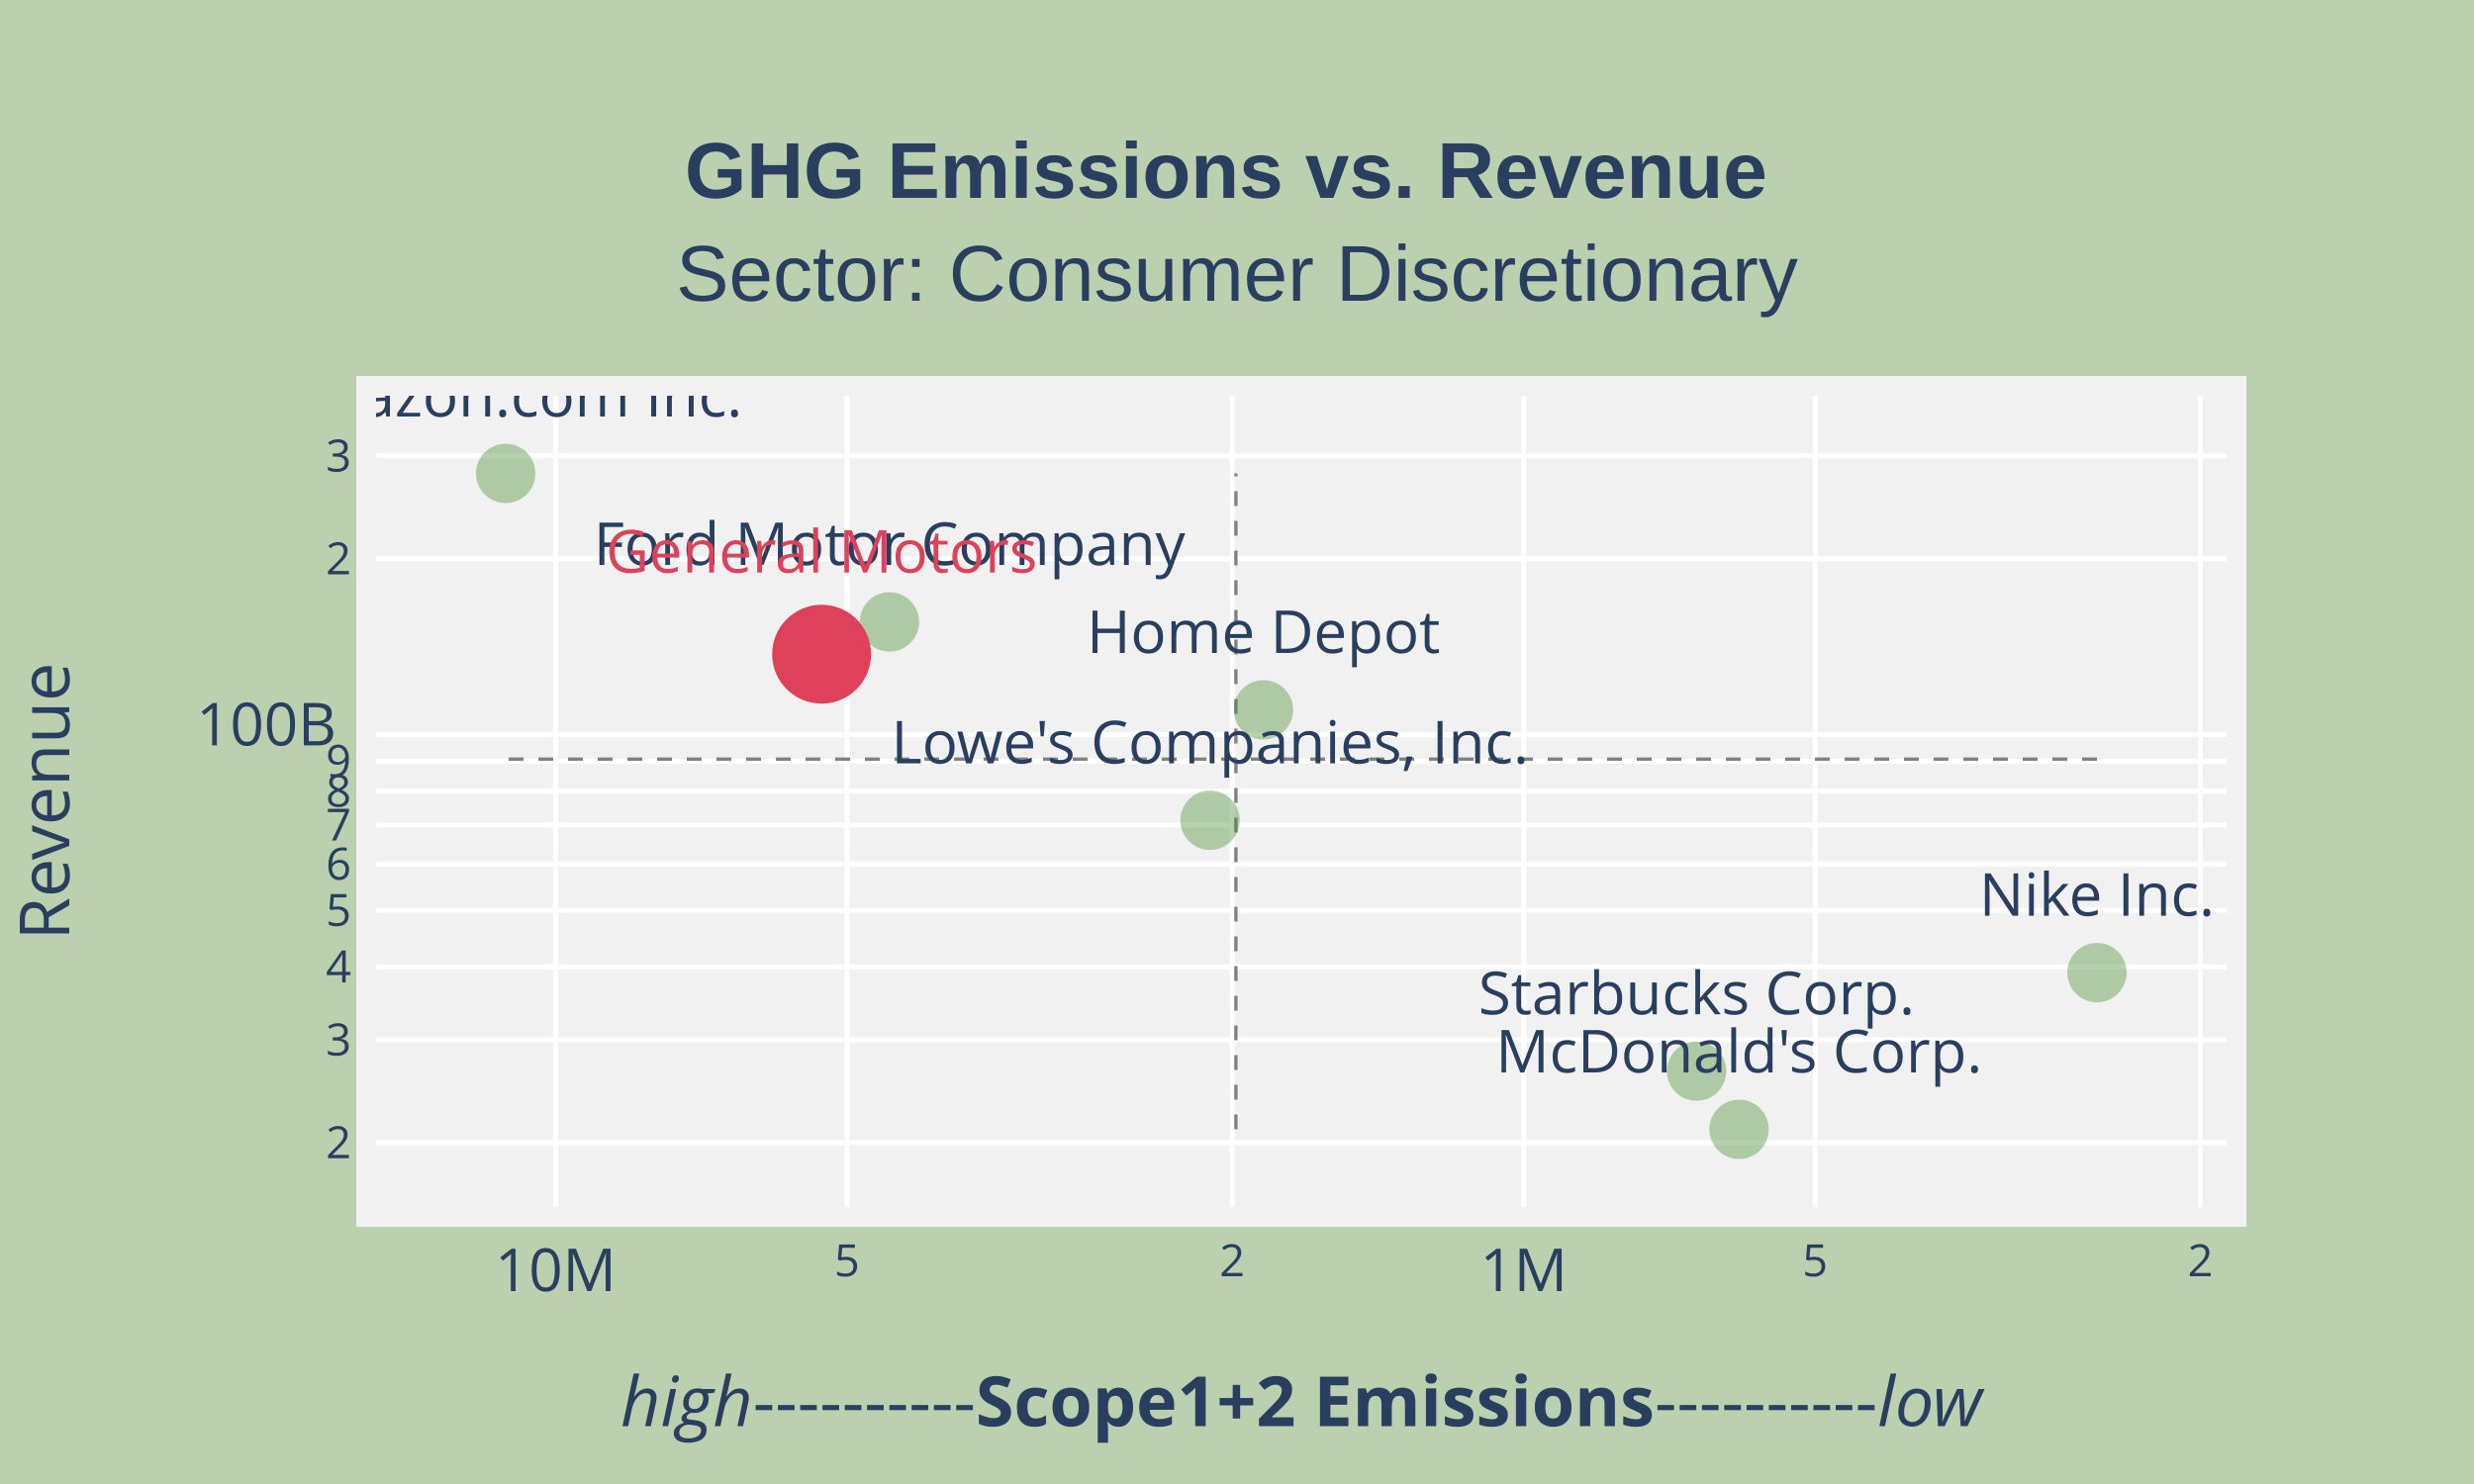
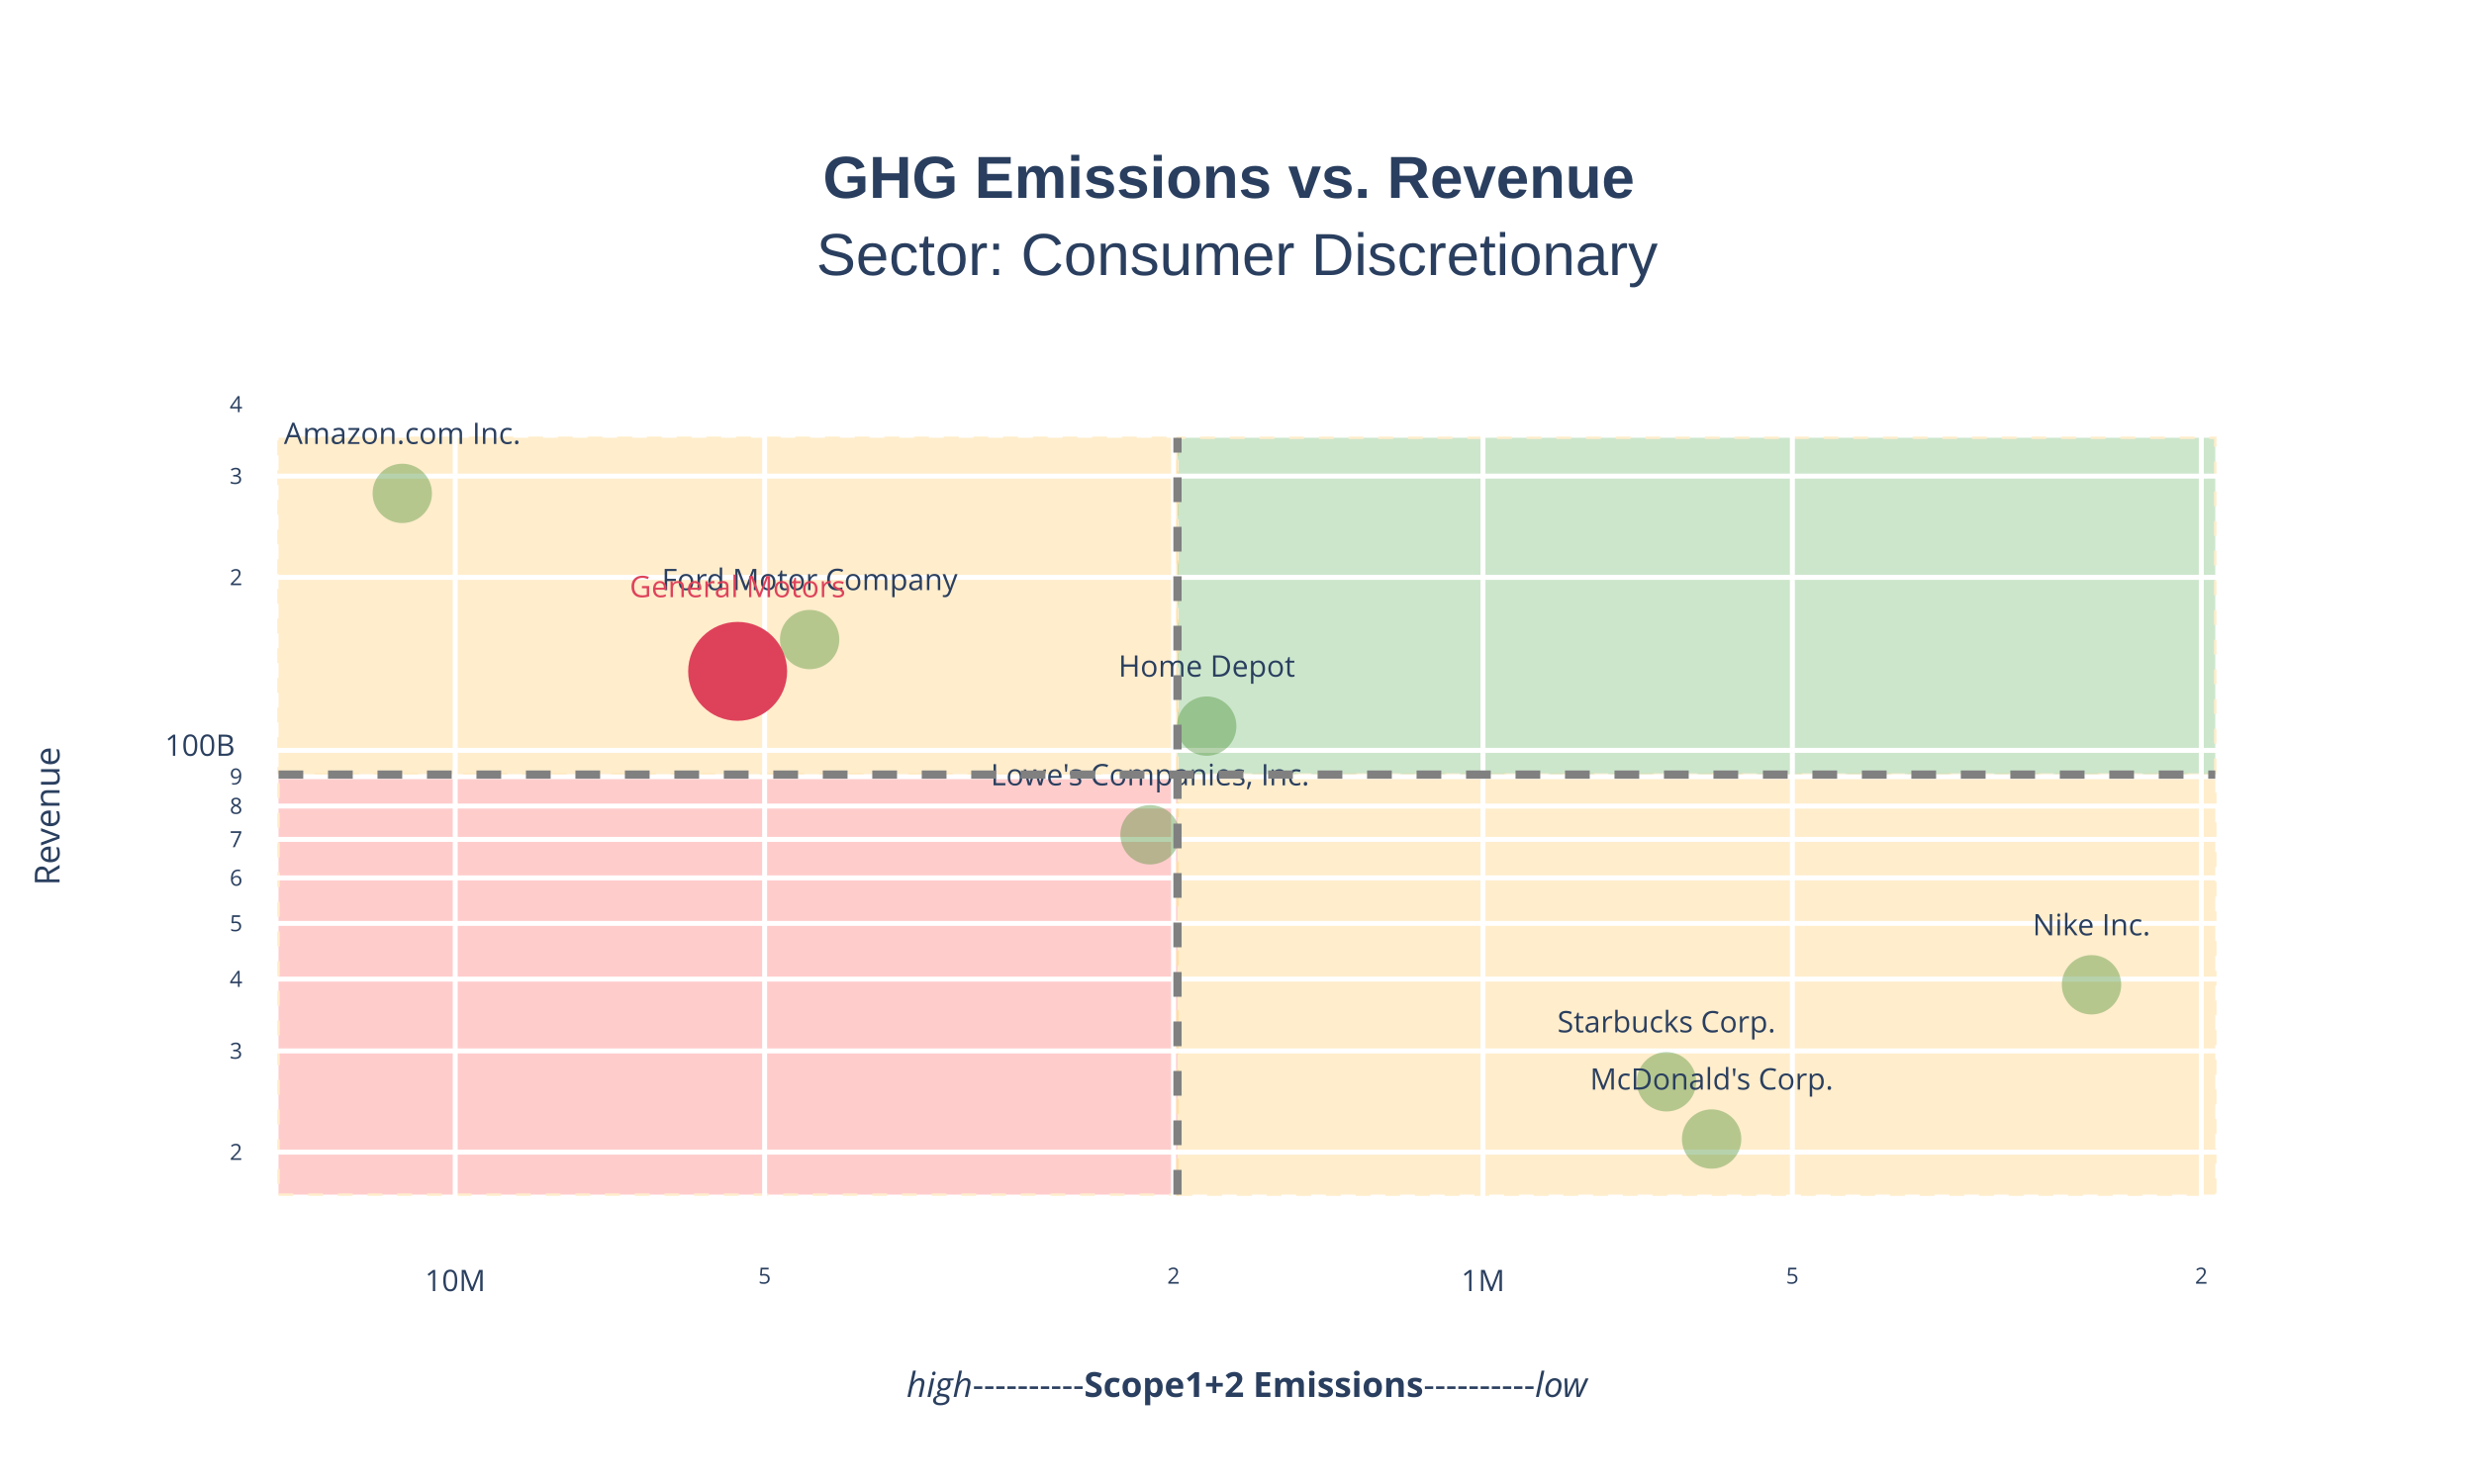
<svg xmlns="http://www.w3.org/2000/svg" class="main-svg" width="1500" height="900" style="" viewBox="0 0 500 300">
-   <rect x="0" y="0" width="500" height="300" style="fill: rgb(186, 208, 175); fill-opacity: 1;" />
-   <defs id="defs-2f0fc3">
+   <rect x="0" y="0" width="500" height="300" style="fill: rgb(255, 255, 255); fill-opacity: 1;" />
+   <defs id="defs-b86a2c">
    <g class="clips">
-       <clipPath id="clip2f0fc3xyplot" class="plotclip">
-         <rect width="374" height="164" />
-       </clipPath>
-       <clipPath class="axesclip" id="clip2f0fc3x">
-         <rect x="76" y="0" width="374" height="300" />
-       </clipPath>
-       <clipPath class="axesclip" id="clip2f0fc3y">
-         <rect x="0" y="80" width="500" height="164" />
-       </clipPath>
-       <clipPath class="axesclip" id="clip2f0fc3xy">
-         <rect x="76" y="80" width="374" height="164" />
+       <clipPath id="clipb86a2cxyplot" class="plotclip">
+         <rect width="396" height="170" />
+       </clipPath>
+       <clipPath class="axesclip" id="clipb86a2cx">
+         <rect x="54" y="0" width="396" height="300" />
+       </clipPath>
+       <clipPath class="axesclip" id="clipb86a2cy">
+         <rect x="0" y="80" width="500" height="170" />
+       </clipPath>
+       <clipPath class="axesclip" id="clipb86a2cxy">
+         <rect x="54" y="80" width="396" height="170" />
      </clipPath>
    </g>
    <g class="gradients" />
    <g class="patterns" />
  </defs>
-   <g class="bglayer">
-     <rect class="bg" x="72" y="76" width="382" height="172" style="fill: rgb(241, 241, 241); fill-opacity: 1; stroke-width: 0;" />
-   </g>
+   <g class="bglayer" />
  <g class="layer-below">
    <g class="imagelayer" />
    <g class="shapelayer" />
  </g>
  <g class="cartesianlayer">
    <g class="subplot xy">
      <g class="layer-subplot">
-         <g class="shapelayer" />
+         <g class="shapelayer">
+           <path data-index="0" fill-rule="evenodd" d="M237.97,156.59H447.71V88.5H237.97Z" clip-path="url(#clipb86a2cxy)" style="opacity: 0.2; stroke: rgb(255, 165, 0); stroke-opacity: 1; fill: rgb(0, 128, 0); fill-opacity: 1; stroke-dasharray: 3px, 3px; stroke-width: 0.5px;" />
+           <path data-index="1" fill-rule="evenodd" d="M56.29,241.5H237.97V156.59H56.29Z" clip-path="url(#clipb86a2cxy)" style="opacity: 0.2; stroke: rgb(255, 165, 0); stroke-opacity: 1; fill: rgb(255, 0, 0); fill-opacity: 1; stroke-dasharray: 3px, 3px; stroke-width: 0.5px;" />
+           <path data-index="2" fill-rule="evenodd" d="M56.29,156.59H237.97V88.5H56.29Z" clip-path="url(#clipb86a2cxy)" style="opacity: 0.2; stroke: rgb(255, 165, 0); stroke-opacity: 1; fill: rgb(255, 165, 0); fill-opacity: 1; stroke-dasharray: 3px, 3px; stroke-width: 0.5px;" />
+           <path data-index="3" fill-rule="evenodd" d="M237.97,241.5H447.71V156.59H237.97Z" clip-path="url(#clipb86a2cxy)" style="opacity: 0.2; stroke: rgb(255, 165, 0); stroke-opacity: 1; fill: rgb(255, 165, 0); fill-opacity: 1; stroke-dasharray: 3px, 3px; stroke-width: 0.5px;" />
+         </g>
        <g class="imagelayer" />
      </g>
      <g class="gridlayer">
        <g class="x">
-           <path class="xgrid crisp" transform="translate(112.28,0)" d="M0,80v164" style="stroke: rgb(255, 255, 255); stroke-opacity: 1; stroke-width: 1px;" />
-           <path class="xgrid crisp" transform="translate(171.18,0)" d="M0,80v164" style="stroke: rgb(255, 255, 255); stroke-opacity: 1; stroke-width: 1px;" />
-           <path class="xgrid crisp" transform="translate(249.04,0)" d="M0,80v164" style="stroke: rgb(255, 255, 255); stroke-opacity: 1; stroke-width: 1px;" />
-           <path class="xgrid crisp" transform="translate(307.94,0)" d="M0,80v164" style="stroke: rgb(255, 255, 255); stroke-opacity: 1; stroke-width: 1px;" />
-           <path class="xgrid crisp" transform="translate(366.84,0)" d="M0,80v164" style="stroke: rgb(255, 255, 255); stroke-opacity: 1; stroke-width: 1px;" />
-           <path class="xgrid crisp" transform="translate(444.7,0)" d="M0,80v164" style="stroke: rgb(255, 255, 255); stroke-opacity: 1; stroke-width: 1px;" />
+           <path class="xgrid crisp" transform="translate(92,0)" d="M0,80v170" style="stroke: rgb(255, 255, 255); stroke-opacity: 1; stroke-width: 1px;" />
+           <path class="xgrid crisp" transform="translate(154.53,0)" d="M0,80v170" style="stroke: rgb(255, 255, 255); stroke-opacity: 1; stroke-width: 1px;" />
+           <path class="xgrid crisp" transform="translate(237.18,0)" d="M0,80v170" style="stroke: rgb(255, 255, 255); stroke-opacity: 1; stroke-width: 1px;" />
+           <path class="xgrid crisp" transform="translate(299.71,0)" d="M0,80v170" style="stroke: rgb(255, 255, 255); stroke-opacity: 1; stroke-width: 1px;" />
+           <path class="xgrid crisp" transform="translate(362.24,0)" d="M0,80v170" style="stroke: rgb(255, 255, 255); stroke-opacity: 1; stroke-width: 1px;" />
+           <path class="xgrid crisp" transform="translate(444.89,0)" d="M0,80v170" style="stroke: rgb(255, 255, 255); stroke-opacity: 1; stroke-width: 1px;" />
        </g>
        <g class="y">
-           <path class="ygrid crisp" transform="translate(0,230.99)" d="M76,0h374" style="stroke: rgb(255, 255, 255); stroke-opacity: 1; stroke-width: 1px;" />
-           <path class="ygrid crisp" transform="translate(0,210.2)" d="M76,0h374" style="stroke: rgb(255, 255, 255); stroke-opacity: 1; stroke-width: 1px;" />
-           <path class="ygrid crisp" transform="translate(0,195.45)" d="M76,0h374" style="stroke: rgb(255, 255, 255); stroke-opacity: 1; stroke-width: 1px;" />
-           <path class="ygrid crisp" transform="translate(0,184.01)" d="M76,0h374" style="stroke: rgb(255, 255, 255); stroke-opacity: 1; stroke-width: 1px;" />
-           <path class="ygrid crisp" transform="translate(0,174.67)" d="M76,0h374" style="stroke: rgb(255, 255, 255); stroke-opacity: 1; stroke-width: 1px;" />
-           <path class="ygrid crisp" transform="translate(0,166.77)" d="M76,0h374" style="stroke: rgb(255, 255, 255); stroke-opacity: 1; stroke-width: 1px;" />
-           <path class="ygrid crisp" transform="translate(0,159.92)" d="M76,0h374" style="stroke: rgb(255, 255, 255); stroke-opacity: 1; stroke-width: 1px;" />
-           <path class="ygrid crisp" transform="translate(0,153.88)" d="M76,0h374" style="stroke: rgb(255, 255, 255); stroke-opacity: 1; stroke-width: 1px;" />
-           <path class="ygrid crisp" transform="translate(0,148.48)" d="M76,0h374" style="stroke: rgb(255, 255, 255); stroke-opacity: 1; stroke-width: 1px;" />
-           <path class="ygrid crisp" transform="translate(0,112.95)" d="M76,0h374" style="stroke: rgb(255, 255, 255); stroke-opacity: 1; stroke-width: 1px;" />
-           <path class="ygrid crisp" transform="translate(0,92.16)" d="M76,0h374" style="stroke: rgb(255, 255, 255); stroke-opacity: 1; stroke-width: 1px;" />
+           <path class="ygrid crisp" transform="translate(0,232.91)" d="M54,0h396" style="stroke: rgb(255, 255, 255); stroke-opacity: 1; stroke-width: 1px;" />
+           <path class="ygrid crisp" transform="translate(0,212.45)" d="M54,0h396" style="stroke: rgb(255, 255, 255); stroke-opacity: 1; stroke-width: 1px;" />
+           <path class="ygrid crisp" transform="translate(0,197.93)" d="M54,0h396" style="stroke: rgb(255, 255, 255); stroke-opacity: 1; stroke-width: 1px;" />
+           <path class="ygrid crisp" transform="translate(0,186.67)" d="M54,0h396" style="stroke: rgb(255, 255, 255); stroke-opacity: 1; stroke-width: 1px;" />
+           <path class="ygrid crisp" transform="translate(0,177.47)" d="M54,0h396" style="stroke: rgb(255, 255, 255); stroke-opacity: 1; stroke-width: 1px;" />
+           <path class="ygrid crisp" transform="translate(0,169.69)" d="M54,0h396" style="stroke: rgb(255, 255, 255); stroke-opacity: 1; stroke-width: 1px;" />
+           <path class="ygrid crisp" transform="translate(0,162.95)" d="M54,0h396" style="stroke: rgb(255, 255, 255); stroke-opacity: 1; stroke-width: 1px;" />
+           <path class="ygrid crisp" transform="translate(0,157.01)" d="M54,0h396" style="stroke: rgb(255, 255, 255); stroke-opacity: 1; stroke-width: 1px;" />
+           <path class="ygrid crisp" transform="translate(0,151.69)" d="M54,0h396" style="stroke: rgb(255, 255, 255); stroke-opacity: 1; stroke-width: 1px;" />
+           <path class="ygrid crisp" transform="translate(0,116.72)" d="M54,0h396" style="stroke: rgb(255, 255, 255); stroke-opacity: 1; stroke-width: 1px;" />
+           <path class="ygrid crisp" transform="translate(0,96.25)" d="M54,0h396" style="stroke: rgb(255, 255, 255); stroke-opacity: 1; stroke-width: 1px;" />
+           <path class="ygrid crisp" transform="translate(0,81.74)" d="M54,0h396" style="stroke: rgb(255, 255, 255); stroke-opacity: 1; stroke-width: 1px;" />
        </g>
      </g>
      <g class="zerolinelayer" />
      <path class="xlines-below" />
      <path class="ylines-below" />
      <g class="overlines-below" />
      <g class="xaxislayer-below" />
      <g class="yaxislayer-below" />
      <g class="overaxes-below" />
-       <g class="plot" transform="translate(76,80)" clip-path="url(#clip2f0fc3xyplot)">
+       <g class="plot" transform="translate(54,80)" clip-path="url(#clipb86a2cxyplot)">
        <g class="scatterlayer mlayer">
-           <g class="trace scatter trace3db18f" style="stroke-miterlimit: 2; opacity: 1;">
+           <g class="trace scatter trace6ec2d7" style="stroke-miterlimit: 2; opacity: 1;">
+             <g class="fills" />
+             <g class="errorbars" />
+             <g class="lines" />
+             <g class="points">
+               <path class="point" transform="translate(27.3,19.74)" d="M6,0A6,6 0 1,1 0,-6A6,6 0 0,1 6,0Z" style="opacity: 0.4; stroke-width: 0px; fill: rgb(72, 143, 49); fill-opacity: 1;" />
+               <path class="point" transform="translate(109.63,49.29)" d="M6,0A6,6 0 1,1 0,-6A6,6 0 0,1 6,0Z" style="opacity: 0.4; stroke-width: 0px; fill: rgb(72, 143, 49); fill-opacity: 1;" />
+               <path class="point" transform="translate(189.88,66.79)" d="M6,0A6,6 0 1,1 0,-6A6,6 0 0,1 6,0Z" style="opacity: 0.4; stroke-width: 0px; fill: rgb(72, 143, 49); fill-opacity: 1;" />
+               <path class="point" transform="translate(178.42,88.76)" d="M6,0A6,6 0 1,1 0,-6A6,6 0 0,1 6,0Z" style="opacity: 0.4; stroke-width: 0px; fill: rgb(72, 143, 49); fill-opacity: 1;" />
+               <path class="point" transform="translate(291.92,150.26)" d="M6,0A6,6 0 1,1 0,-6A6,6 0 0,1 6,0Z" style="opacity: 0.4; stroke-width: 0px; fill: rgb(72, 143, 49); fill-opacity: 1;" />
+               <path class="point" transform="translate(368.7,119.08)" d="M6,0A6,6 0 1,1 0,-6A6,6 0 0,1 6,0Z" style="opacity: 0.4; stroke-width: 0px; fill: rgb(72, 143, 49); fill-opacity: 1;" />
+               <path class="point" transform="translate(282.8,138.69)" d="M6,0A6,6 0 1,1 0,-6A6,6 0 0,1 6,0Z" style="opacity: 0.4; stroke-width: 0px; fill: rgb(72, 143, 49); fill-opacity: 1;" />
+             </g>
+             <g class="text">
+               <g class="textpoint" transform="translate(0,-10)">
+                 <text x="27.3" y="19.74" text-anchor="middle" style="font-family: 'Open Sans', verdana, arial, sans-serif; font-size: 6px; fill: rgb(42, 63, 95); fill-opacity: 1; white-space: pre;">Amazon.com Inc.</text>
+               </g>
+               <g class="textpoint" transform="translate(0,-10)">
+                 <text x="109.63" y="49.29" text-anchor="middle" style="font-family: 'Open Sans', verdana, arial, sans-serif; font-size: 6px; fill: rgb(42, 63, 95); fill-opacity: 1; white-space: pre;">Ford Motor Company</text>
+               </g>
+               <g class="textpoint" transform="translate(0,-10)">
+                 <text x="189.88" y="66.79" text-anchor="middle" style="font-family: 'Open Sans', verdana, arial, sans-serif; font-size: 6px; fill: rgb(42, 63, 95); fill-opacity: 1; white-space: pre;">Home Depot</text>
+               </g>
+               <g class="textpoint" transform="translate(0,-10)">
+                 <text x="178.42" y="88.76" text-anchor="middle" style="font-family: 'Open Sans', verdana, arial, sans-serif; font-size: 6px; fill: rgb(42, 63, 95); fill-opacity: 1; white-space: pre;">Lowe's Companies, Inc.</text>
+               </g>
+               <g class="textpoint" transform="translate(0,-10)">
+                 <text x="291.92" y="150.26" text-anchor="middle" style="font-family: 'Open Sans', verdana, arial, sans-serif; font-size: 6px; fill: rgb(42, 63, 95); fill-opacity: 1; white-space: pre;">McDonald's Corp.</text>
+               </g>
+               <g class="textpoint" transform="translate(0,-10)">
+                 <text x="368.7" y="119.08" text-anchor="middle" style="font-family: 'Open Sans', verdana, arial, sans-serif; font-size: 6px; fill: rgb(42, 63, 95); fill-opacity: 1; white-space: pre;">Nike Inc.</text>
+               </g>
+               <g class="textpoint" transform="translate(0,-10)">
+                 <text x="282.8" y="138.69" text-anchor="middle" style="font-family: 'Open Sans', verdana, arial, sans-serif; font-size: 6px; fill: rgb(42, 63, 95); fill-opacity: 1; white-space: pre;">Starbucks Corp.</text>
+               </g>
+             </g>
+           </g>
+           <g class="trace scatter trace816a9f" style="stroke-miterlimit: 2; opacity: 1;">
+             <g class="fills" />
+             <g class="errorbars" />
+             <g class="lines" />
+             <g class="points">
+               <path class="point" transform="translate(95.08,55.72)" d="M10,0A10,10 0 1,1 0,-10A10,10 0 0,1 10,0Z" style="opacity: 1; stroke-width: 0px; fill: rgb(222, 66, 91); fill-opacity: 1;" />
+             </g>
+             <g class="text">
+               <g class="textpoint" transform="translate(0,-15)">
+                 <text x="95.08" y="55.72" text-anchor="middle" style="font-family: 'Open Sans', verdana, arial, sans-serif; font-size: 6px; fill: rgb(222, 66, 91); fill-opacity: 1; white-space: pre;">General Motors</text>
+               </g>
+             </g>
+           </g>
+           <g class="trace scatter tracecf9439" style="stroke-miterlimit: 2; opacity: 1;">
            <g class="fills" />
            <g class="errorbars" />
            <g class="lines">
-               <path class="js-line" d="M173.78,148.3L173.78,15.7" style="vector-effect: non-scaling-stroke; fill: none; stroke: rgb(128, 128, 128); stroke-opacity: 1; stroke-width: 2px; opacity: 1; stroke-dasharray: 9px, 9px;" />
+               <path class="js-line" d="M183.97,161.5L183.97,8.5" style="vector-effect: non-scaling-stroke; fill: none; stroke: rgb(128, 128, 128); stroke-opacity: 1; stroke-width: 5px; opacity: 1; stroke-dasharray: 15px, 15px;" />
            </g>
            <g class="points" />
            <g class="text" />
          </g>
-           <g class="trace scatter trace69f95f" style="stroke-miterlimit: 2; opacity: 1;">
+           <g class="trace scatter trace24334f" style="stroke-miterlimit: 2; opacity: 1;">
            <g class="fills" />
            <g class="errorbars" />
            <g class="lines">
-               <path class="js-line" d="M347.8,73.46L26.2,73.46" style="vector-effect: non-scaling-stroke; fill: none; stroke: rgb(128, 128, 128); stroke-opacity: 1; stroke-width: 2px; opacity: 1; stroke-dasharray: 9px, 9px;" />
+               <path class="js-line" d="M2.29,76.59L393.71,76.59" style="vector-effect: non-scaling-stroke; fill: none; stroke: rgb(128, 128, 128); stroke-opacity: 1; stroke-width: 5px; opacity: 1; stroke-dasharray: 15px, 15px;" />
            </g>
            <g class="points" />
            <g class="text" />
-           </g>
-           <g class="trace scatter trace31c6ef" style="stroke-miterlimit: 2; opacity: 1;">
-             <g class="fills" />
-             <g class="errorbars" />
-             <g class="lines" />
-             <g class="points">
-               <path class="point" transform="translate(26.2,15.7)" d="M6,0A6,6 0 1,1 0,-6A6,6 0 0,1 6,0Z" style="opacity: 0.4; stroke-width: 0px; fill: rgb(72, 143, 49); fill-opacity: 1;" />
-               <path class="point" transform="translate(103.76,45.72)" d="M6,0A6,6 0 1,1 0,-6A6,6 0 0,1 6,0Z" style="opacity: 0.4; stroke-width: 0px; fill: rgb(72, 143, 49); fill-opacity: 1;" />
-               <path class="point" transform="translate(179.35,63.5)" d="M6,0A6,6 0 1,1 0,-6A6,6 0 0,1 6,0Z" style="opacity: 0.4; stroke-width: 0px; fill: rgb(72, 143, 49); fill-opacity: 1;" />
-               <path class="point" transform="translate(168.55,85.82)" d="M6,0A6,6 0 1,1 0,-6A6,6 0 0,1 6,0Z" style="opacity: 0.4; stroke-width: 0px; fill: rgb(72, 143, 49); fill-opacity: 1;" />
-               <path class="point" transform="translate(275.47,148.3)" d="M6,0A6,6 0 1,1 0,-6A6,6 0 0,1 6,0Z" style="opacity: 0.4; stroke-width: 0px; fill: rgb(72, 143, 49); fill-opacity: 1;" />
-               <path class="point" transform="translate(347.8,116.62)" d="M6,0A6,6 0 1,1 0,-6A6,6 0 0,1 6,0Z" style="opacity: 0.4; stroke-width: 0px; fill: rgb(72, 143, 49); fill-opacity: 1;" />
-               <path class="point" transform="translate(266.88,136.54)" d="M6,0A6,6 0 1,1 0,-6A6,6 0 0,1 6,0Z" style="opacity: 0.4; stroke-width: 0px; fill: rgb(72, 143, 49); fill-opacity: 1;" />
-             </g>
-             <g class="text">
-               <g class="textpoint" transform="translate(0,-11.5)">
-                 <text x="26.2" y="15.7" text-anchor="middle" style="font-family: 'Open Sans', verdana, arial, sans-serif; font-size: 12px; fill: rgb(42, 63, 95); fill-opacity: 1; white-space: pre;">Amazon.com Inc.</text>
-               </g>
-               <g class="textpoint" transform="translate(0,-11.5)">
-                 <text x="103.76" y="45.72" text-anchor="middle" style="font-family: 'Open Sans', verdana, arial, sans-serif; font-size: 12px; fill: rgb(42, 63, 95); fill-opacity: 1; white-space: pre;">Ford Motor Company</text>
-               </g>
-               <g class="textpoint" transform="translate(0,-11.5)">
-                 <text x="179.35" y="63.5" text-anchor="middle" style="font-family: 'Open Sans', verdana, arial, sans-serif; font-size: 12px; fill: rgb(42, 63, 95); fill-opacity: 1; white-space: pre;">Home Depot</text>
-               </g>
-               <g class="textpoint" transform="translate(0,-11.5)">
-                 <text x="168.55" y="85.82" text-anchor="middle" style="font-family: 'Open Sans', verdana, arial, sans-serif; font-size: 12px; fill: rgb(42, 63, 95); fill-opacity: 1; white-space: pre;">Lowe's Companies, Inc.</text>
-               </g>
-               <g class="textpoint" transform="translate(0,-11.5)">
-                 <text x="275.47" y="148.3" text-anchor="middle" style="font-family: 'Open Sans', verdana, arial, sans-serif; font-size: 12px; fill: rgb(42, 63, 95); fill-opacity: 1; white-space: pre;">McDonald's Corp.</text>
-               </g>
-               <g class="textpoint" transform="translate(0,-11.5)">
-                 <text x="347.8" y="116.62" text-anchor="middle" style="font-family: 'Open Sans', verdana, arial, sans-serif; font-size: 12px; fill: rgb(42, 63, 95); fill-opacity: 1; white-space: pre;">Nike Inc.</text>
-               </g>
-               <g class="textpoint" transform="translate(0,-11.5)">
-                 <text x="266.88" y="136.54" text-anchor="middle" style="font-family: 'Open Sans', verdana, arial, sans-serif; font-size: 12px; fill: rgb(42, 63, 95); fill-opacity: 1; white-space: pre;">Starbucks Corp.</text>
-               </g>
-             </g>
-           </g>
-           <g class="trace scatter trace871787" style="stroke-miterlimit: 2; opacity: 1;">
-             <g class="fills" />
-             <g class="errorbars" />
-             <g class="lines" />
-             <g class="points">
-               <path class="point" transform="translate(90.05,52.25)" d="M10,0A10,10 0 1,1 0,-10A10,10 0 0,1 10,0Z" style="opacity: 1; stroke-width: 0px; fill: rgb(222, 66, 91); fill-opacity: 1;" />
-             </g>
-             <g class="text">
-               <g class="textpoint" transform="translate(0,-16.5)">
-                 <text x="90.05" y="52.25" text-anchor="middle" style="font-family: 'Open Sans', verdana, arial, sans-serif; font-size: 12px; fill: rgb(222, 66, 91); fill-opacity: 1; white-space: pre;">General Motors</text>
-               </g>
-             </g>
          </g>
        </g>
      </g>
      <g class="overplot" />
      <path class="xlines-above crisp" d="M0,0" style="fill: none;" />
      <path class="ylines-above crisp" d="M0,0" style="fill: none;" />
      <g class="overlines-above" />
      <g class="xaxislayer-above">
        <g class="xtick">
-           <text text-anchor="middle" x="0" y="261" transform="translate(112.28,0)" style="font-family: 'Open Sans', verdana, arial, sans-serif; font-size: 12px; fill: rgb(42, 63, 95); fill-opacity: 1; white-space: pre; opacity: 1;">10M</text>
-         </g>
-         <g class="xtick">
-           <text text-anchor="middle" x="0" y="258" style="font-family: 'Open Sans', verdana, arial, sans-serif; font-size: 9px; fill: rgb(42, 63, 95); fill-opacity: 1; white-space: pre; opacity: 1;" transform="translate(171.18,0)">5</text>
-         </g>
-         <g class="xtick">
-           <text text-anchor="middle" x="0" y="258" style="font-family: 'Open Sans', verdana, arial, sans-serif; font-size: 9px; fill: rgb(42, 63, 95); fill-opacity: 1; white-space: pre; opacity: 1;" transform="translate(249.04,0)">2</text>
-         </g>
-         <g class="xtick">
-           <text text-anchor="middle" x="0" y="261" style="font-family: 'Open Sans', verdana, arial, sans-serif; font-size: 12px; fill: rgb(42, 63, 95); fill-opacity: 1; white-space: pre; opacity: 1;" transform="translate(307.94,0)">1M</text>
-         </g>
-         <g class="xtick">
-           <text text-anchor="middle" x="0" y="258" style="font-family: 'Open Sans', verdana, arial, sans-serif; font-size: 9px; fill: rgb(42, 63, 95); fill-opacity: 1; white-space: pre; opacity: 1;" transform="translate(366.84,0)">5</text>
-         </g>
-         <g class="xtick">
-           <text text-anchor="middle" x="0" y="258" style="font-family: 'Open Sans', verdana, arial, sans-serif; font-size: 9px; fill: rgb(42, 63, 95); fill-opacity: 1; white-space: pre; opacity: 1;" transform="translate(444.7,0)">2</text>
+           <text text-anchor="middle" x="0" y="261" transform="translate(92,0)" style="font-family: 'Open Sans', verdana, arial, sans-serif; font-size: 6px; fill: rgb(42, 63, 95); fill-opacity: 1; white-space: pre; opacity: 1;">10M</text>
+         </g>
+         <g class="xtick">
+           <text text-anchor="middle" x="0" y="259.5" style="font-family: 'Open Sans', verdana, arial, sans-serif; font-size: 4.5px; fill: rgb(42, 63, 95); fill-opacity: 1; white-space: pre; opacity: 1;" transform="translate(154.53,0)">5</text>
+         </g>
+         <g class="xtick">
+           <text text-anchor="middle" x="0" y="259.5" style="font-family: 'Open Sans', verdana, arial, sans-serif; font-size: 4.5px; fill: rgb(42, 63, 95); fill-opacity: 1; white-space: pre; opacity: 1;" transform="translate(237.18,0)">2</text>
+         </g>
+         <g class="xtick">
+           <text text-anchor="middle" x="0" y="261" style="font-family: 'Open Sans', verdana, arial, sans-serif; font-size: 6px; fill: rgb(42, 63, 95); fill-opacity: 1; white-space: pre; opacity: 1;" transform="translate(299.71,0)">1M</text>
+         </g>
+         <g class="xtick">
+           <text text-anchor="middle" x="0" y="259.5" style="font-family: 'Open Sans', verdana, arial, sans-serif; font-size: 4.5px; fill: rgb(42, 63, 95); fill-opacity: 1; white-space: pre; opacity: 1;" transform="translate(362.24,0)">5</text>
+         </g>
+         <g class="xtick">
+           <text text-anchor="middle" x="0" y="259.5" style="font-family: 'Open Sans', verdana, arial, sans-serif; font-size: 4.5px; fill: rgb(42, 63, 95); fill-opacity: 1; white-space: pre; opacity: 1;" transform="translate(444.89,0)">2</text>
        </g>
      </g>
      <g class="yaxislayer-above">
        <g class="ytick">
-           <text text-anchor="end" x="71" y="3.15" transform="translate(0,230.99)" style="font-family: 'Open Sans', verdana, arial, sans-serif; font-size: 9px; fill: rgb(42, 63, 95); fill-opacity: 1; white-space: pre; opacity: 1;">2</text>
-         </g>
-         <g class="ytick">
-           <text text-anchor="end" x="71" y="3.15" style="font-family: 'Open Sans', verdana, arial, sans-serif; font-size: 9px; fill: rgb(42, 63, 95); fill-opacity: 1; white-space: pre; opacity: 1;" transform="translate(0,210.2)">3</text>
-         </g>
-         <g class="ytick">
-           <text text-anchor="end" x="71" y="3.15" style="font-family: 'Open Sans', verdana, arial, sans-serif; font-size: 9px; fill: rgb(42, 63, 95); fill-opacity: 1; white-space: pre; opacity: 1;" transform="translate(0,195.45)">4</text>
-         </g>
-         <g class="ytick">
-           <text text-anchor="end" x="71" y="3.15" style="font-family: 'Open Sans', verdana, arial, sans-serif; font-size: 9px; fill: rgb(42, 63, 95); fill-opacity: 1; white-space: pre; opacity: 1;" transform="translate(0,184.01)">5</text>
-         </g>
-         <g class="ytick">
-           <text text-anchor="end" x="71" y="3.15" style="font-family: 'Open Sans', verdana, arial, sans-serif; font-size: 9px; fill: rgb(42, 63, 95); fill-opacity: 1; white-space: pre; opacity: 1;" transform="translate(0,174.67)">6</text>
-         </g>
-         <g class="ytick">
-           <text text-anchor="end" x="71" y="3.15" style="font-family: 'Open Sans', verdana, arial, sans-serif; font-size: 9px; fill: rgb(42, 63, 95); fill-opacity: 1; white-space: pre; opacity: 1;" transform="translate(0,166.77)">7</text>
-         </g>
-         <g class="ytick">
-           <text text-anchor="end" x="71" y="3.15" style="font-family: 'Open Sans', verdana, arial, sans-serif; font-size: 9px; fill: rgb(42, 63, 95); fill-opacity: 1; white-space: pre; opacity: 1;" transform="translate(0,159.92)">8</text>
-         </g>
-         <g class="ytick">
-           <text text-anchor="end" x="71" y="3.15" style="font-family: 'Open Sans', verdana, arial, sans-serif; font-size: 9px; fill: rgb(42, 63, 95); fill-opacity: 1; white-space: pre; opacity: 1;" transform="translate(0,153.88)">9</text>
-         </g>
-         <g class="ytick">
-           <text text-anchor="end" x="68" y="2.2" style="font-family: 'Open Sans', verdana, arial, sans-serif; font-size: 12px; fill: rgb(42, 63, 95); fill-opacity: 1; white-space: pre; opacity: 1;" transform="translate(0,148.48)">100B</text>
-         </g>
-         <g class="ytick">
-           <text text-anchor="end" x="71" y="3.15" style="font-family: 'Open Sans', verdana, arial, sans-serif; font-size: 9px; fill: rgb(42, 63, 95); fill-opacity: 1; white-space: pre; opacity: 1;" transform="translate(0,112.95)">2</text>
-         </g>
-         <g class="ytick">
-           <text text-anchor="end" x="71" y="3.15" style="font-family: 'Open Sans', verdana, arial, sans-serif; font-size: 9px; fill: rgb(42, 63, 95); fill-opacity: 1; white-space: pre; opacity: 1;" transform="translate(0,92.16)">3</text>
+           <text text-anchor="end" x="49" y="1.575" transform="translate(0,232.91)" style="font-family: 'Open Sans', verdana, arial, sans-serif; font-size: 4.5px; fill: rgb(42, 63, 95); fill-opacity: 1; white-space: pre; opacity: 1;">2</text>
+         </g>
+         <g class="ytick">
+           <text text-anchor="end" x="49" y="1.575" style="font-family: 'Open Sans', verdana, arial, sans-serif; font-size: 4.5px; fill: rgb(42, 63, 95); fill-opacity: 1; white-space: pre; opacity: 1;" transform="translate(0,212.45)">3</text>
+         </g>
+         <g class="ytick">
+           <text text-anchor="end" x="49" y="1.575" style="font-family: 'Open Sans', verdana, arial, sans-serif; font-size: 4.5px; fill: rgb(42, 63, 95); fill-opacity: 1; white-space: pre; opacity: 1;" transform="translate(0,197.93)">4</text>
+         </g>
+         <g class="ytick">
+           <text text-anchor="end" x="49" y="1.575" style="font-family: 'Open Sans', verdana, arial, sans-serif; font-size: 4.5px; fill: rgb(42, 63, 95); fill-opacity: 1; white-space: pre; opacity: 1;" transform="translate(0,186.67)">5</text>
+         </g>
+         <g class="ytick">
+           <text text-anchor="end" x="49" y="1.575" style="font-family: 'Open Sans', verdana, arial, sans-serif; font-size: 4.5px; fill: rgb(42, 63, 95); fill-opacity: 1; white-space: pre; opacity: 1;" transform="translate(0,177.47)">6</text>
+         </g>
+         <g class="ytick">
+           <text text-anchor="end" x="49" y="1.575" style="font-family: 'Open Sans', verdana, arial, sans-serif; font-size: 4.5px; fill: rgb(42, 63, 95); fill-opacity: 1; white-space: pre; opacity: 1;" transform="translate(0,169.69)">7</text>
+         </g>
+         <g class="ytick">
+           <text text-anchor="end" x="49" y="1.575" style="font-family: 'Open Sans', verdana, arial, sans-serif; font-size: 4.5px; fill: rgb(42, 63, 95); fill-opacity: 1; white-space: pre; opacity: 1;" transform="translate(0,162.95)">8</text>
+         </g>
+         <g class="ytick">
+           <text text-anchor="end" x="49" y="1.575" style="font-family: 'Open Sans', verdana, arial, sans-serif; font-size: 4.5px; fill: rgb(42, 63, 95); fill-opacity: 1; white-space: pre; opacity: 1;" transform="translate(0,157.01)">9</text>
+         </g>
+         <g class="ytick">
+           <text text-anchor="end" x="47.5" y="1.1" style="font-family: 'Open Sans', verdana, arial, sans-serif; font-size: 6px; fill: rgb(42, 63, 95); fill-opacity: 1; white-space: pre; opacity: 1;" transform="translate(0,151.69)">100B</text>
+         </g>
+         <g class="ytick">
+           <text text-anchor="end" x="49" y="1.575" style="font-family: 'Open Sans', verdana, arial, sans-serif; font-size: 4.5px; fill: rgb(42, 63, 95); fill-opacity: 1; white-space: pre; opacity: 1;" transform="translate(0,116.72)">2</text>
+         </g>
+         <g class="ytick">
+           <text text-anchor="end" x="49" y="1.575" style="font-family: 'Open Sans', verdana, arial, sans-serif; font-size: 4.5px; fill: rgb(42, 63, 95); fill-opacity: 1; white-space: pre; opacity: 1;" transform="translate(0,96.25)">3</text>
+         </g>
+         <g class="ytick">
+           <text text-anchor="end" x="49" y="1.575" style="font-family: 'Open Sans', verdana, arial, sans-serif; font-size: 4.5px; fill: rgb(42, 63, 95); fill-opacity: 1; white-space: pre; opacity: 1;" transform="translate(0,81.74)">4</text>
        </g>
      </g>
      <g class="overaxes-above" />
    </g>
  </g>
  <g class="polarlayer" />
  <g class="ternarylayer" />
  <g class="geolayer" />
  <g class="funnelarealayer" />
  <g class="pielayer" />
  <g class="iciclelayer" />
  <g class="treemaplayer" />
  <g class="sunburstlayer" />
  <g class="glimages" />
-   <defs id="topdefs-2f0fc3">
+   <defs id="topdefs-b86a2c">
    <g class="clips" />
  </defs>
  <g class="layer-above">
    <g class="imagelayer" />
    <g class="shapelayer" />
  </g>
  <g class="infolayer">
    <g class="g-gtitle">
-       <text class="gtitle" x="250" y="40" text-anchor="middle" dy="0em" style="font-family: Arial; font-size: 16px; fill: rgb(42, 63, 95); opacity: 1; font-weight: normal; white-space: pre;">
+       <text class="gtitle" x="250" y="40" text-anchor="middle" dy="0em" style="font-family: Arial; font-size: 12px; fill: rgb(42, 63, 95); opacity: 1; font-weight: normal; white-space: pre;">
        <tspan class="line" dy="0em" x="250" y="40">
          <tspan style="font-weight:bold">GHG Emissions vs. Revenue</tspan>
        </tspan>
        <tspan class="line" dy="1.3em" x="250" y="40">Sector: Consumer Discretionary</tspan>
      </text>
    </g>
    <g class="g-xtitle">
-       <text class="xtitle" x="263" y="288.3" text-anchor="middle" style="font-family: 'Open Sans', verdana, arial, sans-serif; font-size: 14px; fill: rgb(42, 63, 95); opacity: 1; font-weight: normal; white-space: pre;">
+       <text class="xtitle" x="252" y="282.4" text-anchor="middle" style="font-family: 'Open Sans', verdana, arial, sans-serif; font-size: 7px; fill: rgb(42, 63, 95); opacity: 1; font-weight: normal; white-space: pre;">
        <tspan style="font-style:italic">high</tspan>----------<tspan style="font-weight:bold">Scope1+2 Emissions</tspan>----------<tspan style="font-style:italic">low</tspan>
      </text>
    </g>
-     <g class="g-ytitle" transform="translate(1.924805,0)">
-       <text class="ytitle" transform="rotate(-90,12.075,162)" x="12.075" y="162" text-anchor="middle" style="font-family: 'Open Sans', verdana, arial, sans-serif; font-size: 14px; fill: rgb(42, 63, 95); opacity: 1; font-weight: normal; white-space: pre;">Revenue</text>
+     <g class="g-ytitle">
+       <text class="ytitle" transform="rotate(-90,12.0375,165)" x="12.038" y="165" text-anchor="middle" style="font-family: 'Open Sans', verdana, arial, sans-serif; font-size: 7px; fill: rgb(42, 63, 95); opacity: 1; font-weight: normal; white-space: pre;">Revenue</text>
    </g>
  </g>
</svg>
